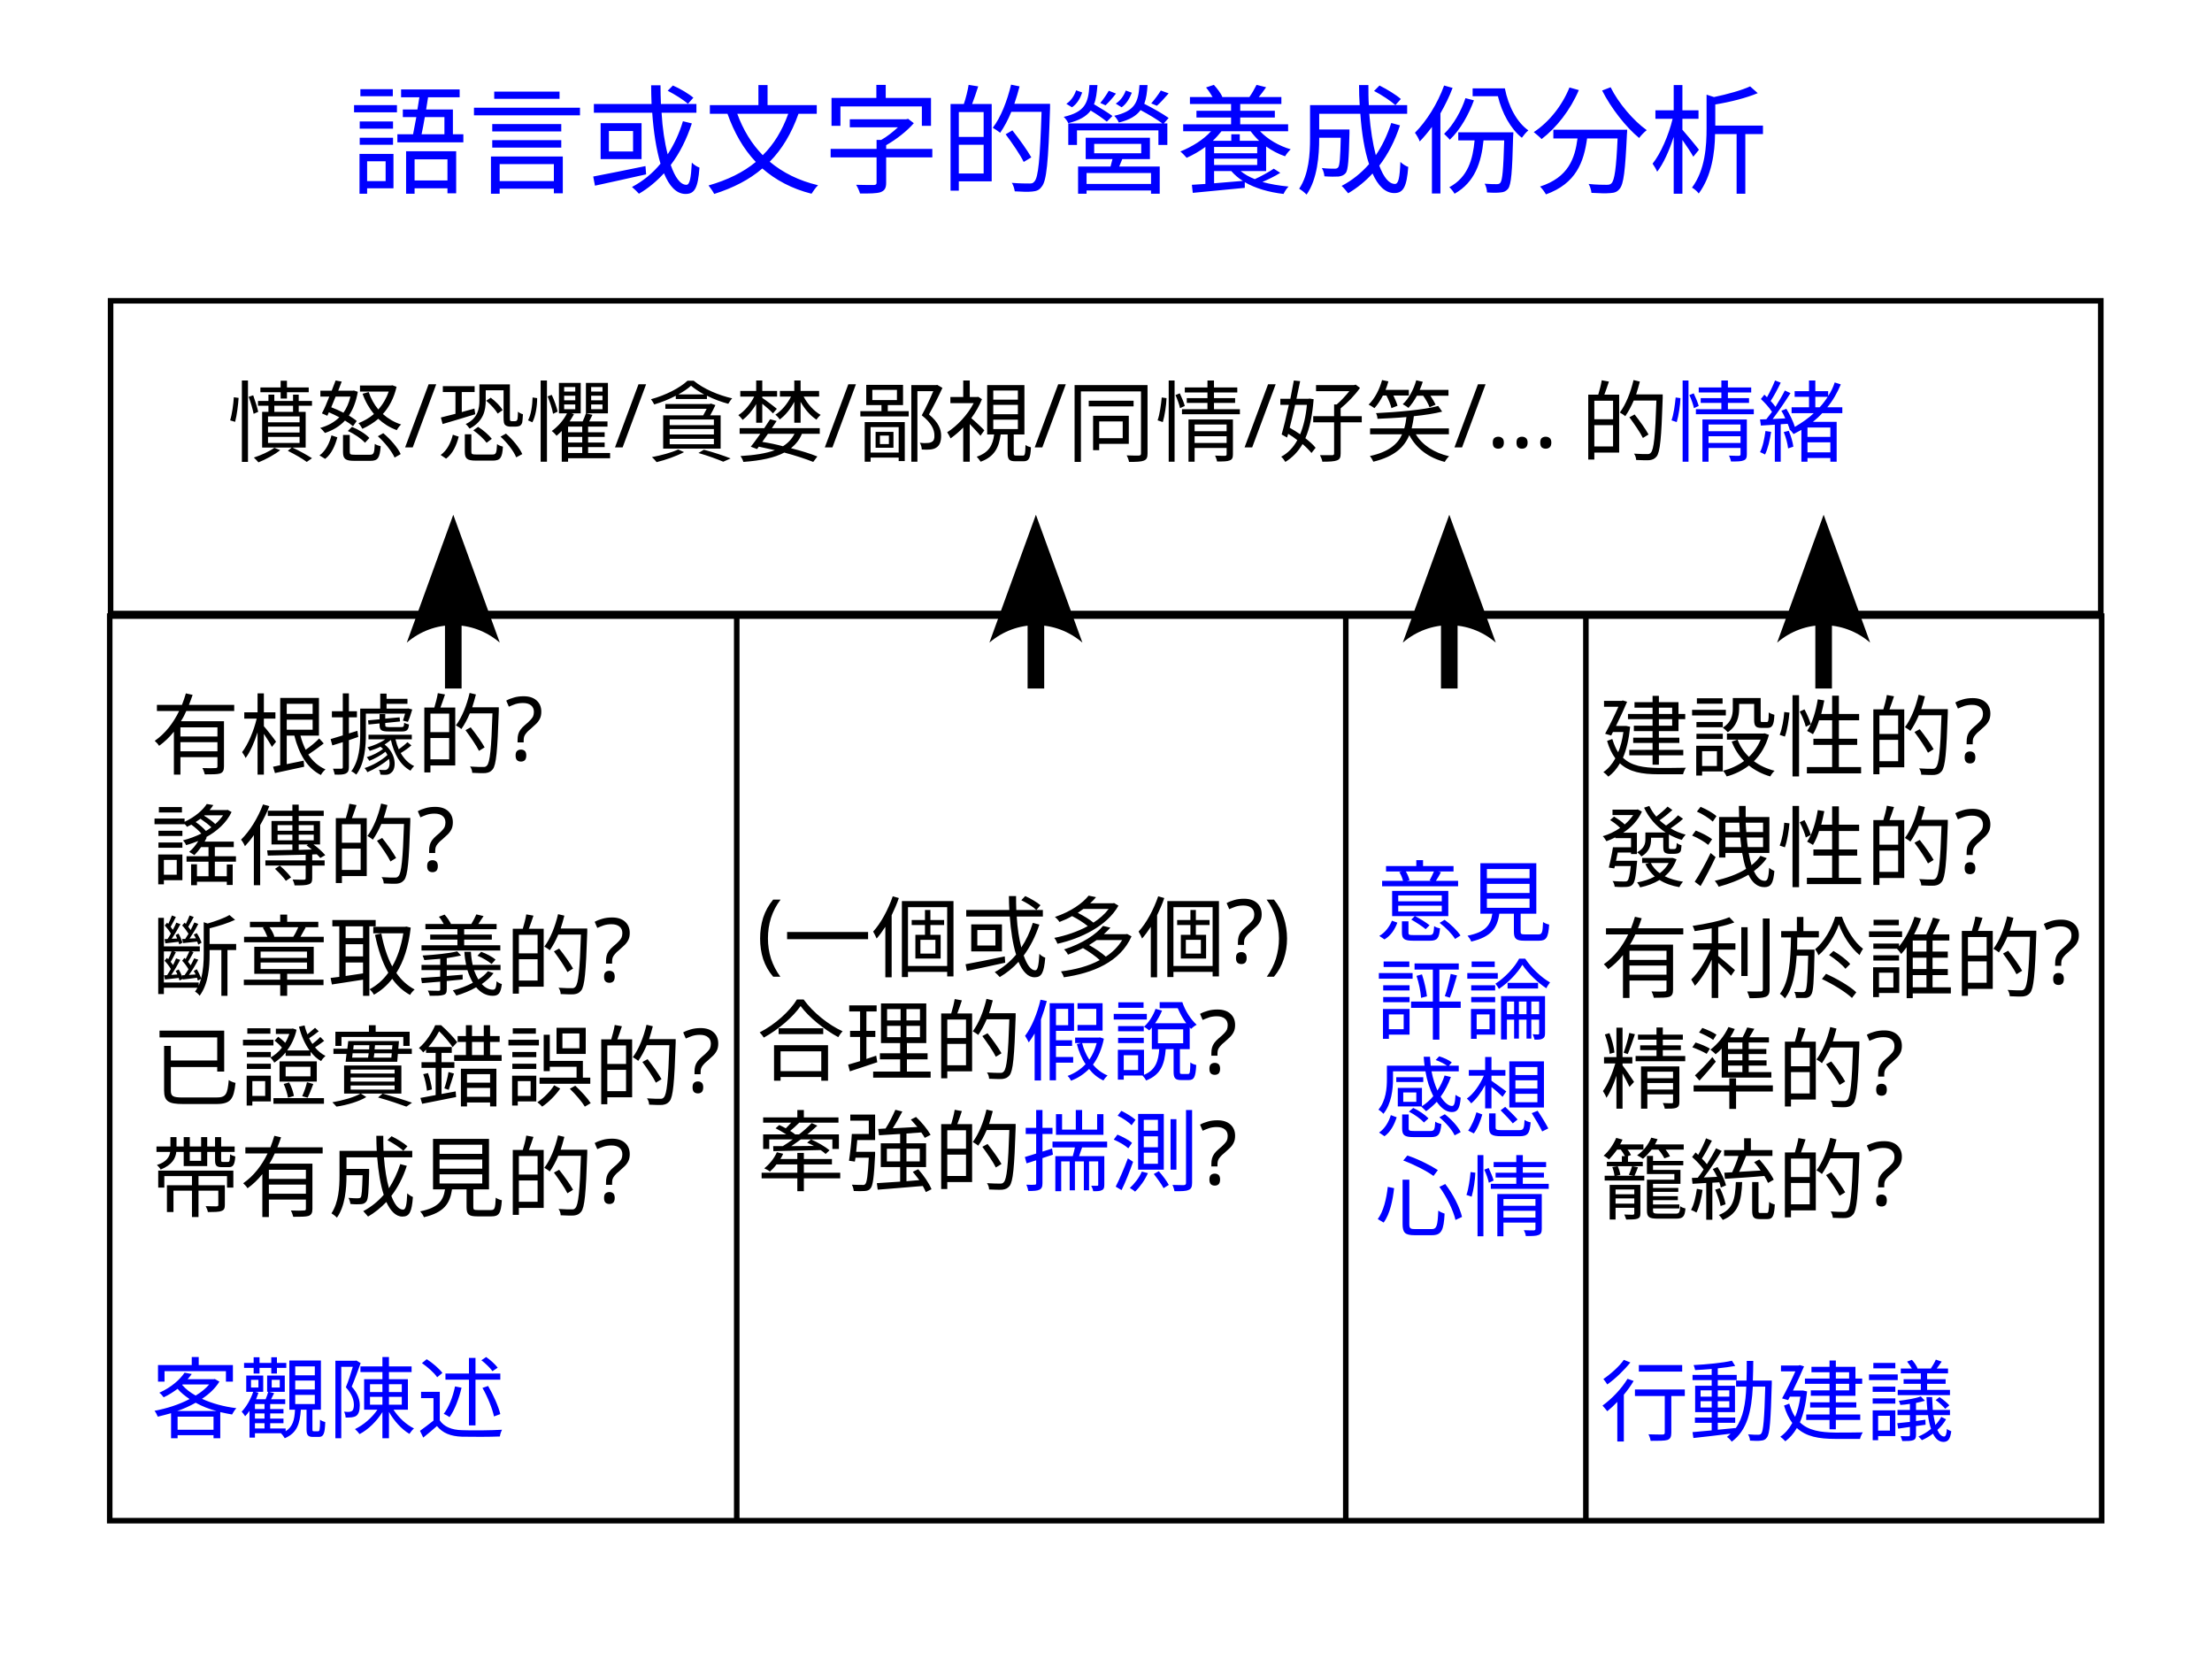
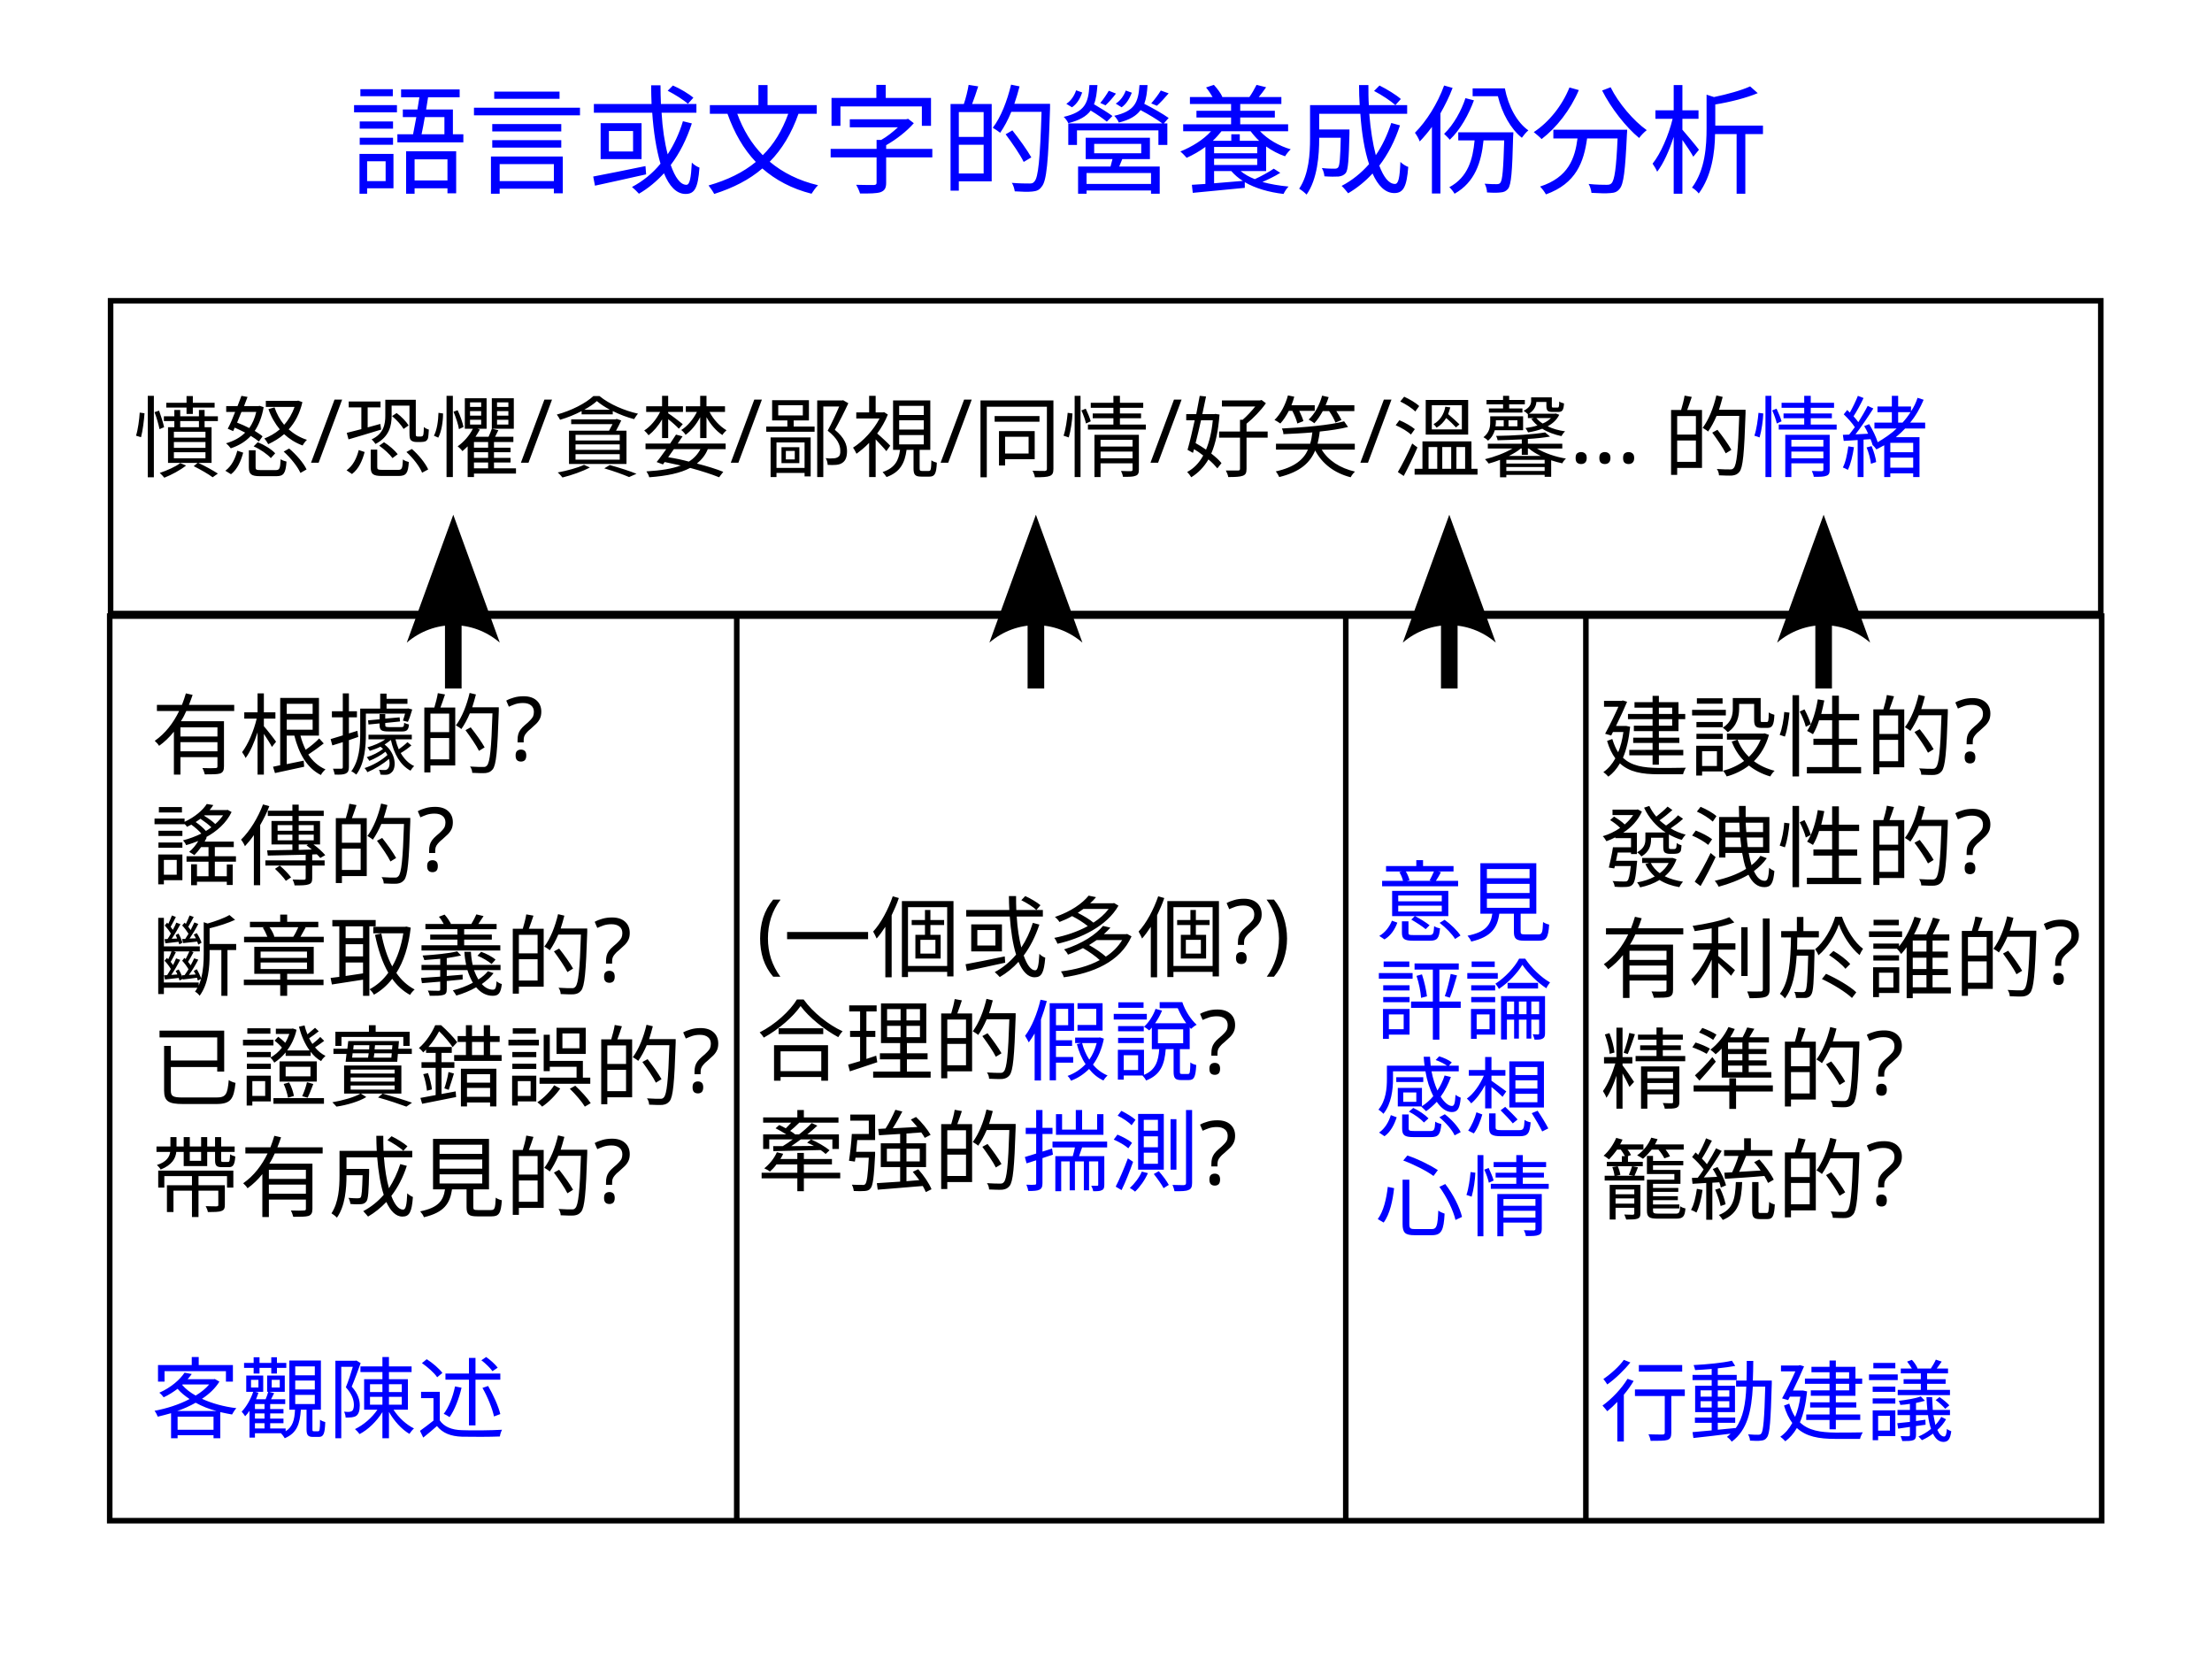
<svg xmlns="http://www.w3.org/2000/svg" width="600" height="450" viewBox="0 0 158.75 119.062" version="1.1" id="svg5">
  <defs id="defs2">
    <marker style="overflow:visible" id="Arrow2" refX="0" refY="0" orient="auto-start-reverse" markerWidth="7.7" markerHeight="5.6" viewBox="0 0 7.7 5.6" preserveAspectRatio="xMidYMid">
      <path transform="scale(0.7)" d="M -2,-4 9,0 -2,4 c 2,-2.33 2,-5.66 0,-8 z" style="fill:context-stroke;fill-rule:evenodd;stroke:none" id="arrow2L" />
    </marker>
    <marker style="overflow:visible" id="Arrow2-0" refX="0" refY="0" orient="auto-start-reverse" markerWidth="7.7" markerHeight="5.6" viewBox="0 0 7.7 5.6" preserveAspectRatio="xMidYMid">
      <path transform="scale(0.7)" d="M -2,-4 9,0 -2,4 c 2,-2.33 2,-5.66 0,-8 z" style="fill:context-stroke;fill-rule:evenodd;stroke:none" id="arrow2L-6" />
    </marker>
    <marker style="overflow:visible" id="Arrow2-6" refX="0" refY="0" orient="auto-start-reverse" markerWidth="7.7" markerHeight="5.6" viewBox="0 0 7.7 5.6" preserveAspectRatio="xMidYMid">
      <path transform="scale(0.7)" d="M -2,-4 9,0 -2,4 c 2,-2.33 2,-5.66 0,-8 z" style="fill:context-stroke;fill-rule:evenodd;stroke:none" id="arrow2L-1" />
    </marker>
    <marker style="overflow:visible" id="Arrow2-6-6" refX="0" refY="0" orient="auto-start-reverse" markerWidth="7.7" markerHeight="5.6" viewBox="0 0 7.7 5.6" preserveAspectRatio="xMidYMid">
      <path transform="scale(0.7)" d="M -2,-4 9,0 -2,4 c 2,-2.33 2,-5.66 0,-8 z" style="fill:context-stroke;fill-rule:evenodd;stroke:none" id="arrow2L-1-7" />
    </marker>
  </defs>
  <g id="layer1">
    <text xml:space="preserve" style="font-style:normal;font-variant:normal;font-weight:normal;font-stretch:normal;font-size:6.35px;font-family:'AR PL UKai TW';-inkscape-font-specification:'AR PL UKai TW, Normal';font-variant-ligatures:normal;font-variant-caps:normal;font-variant-numeric:normal;font-variant-east-asian:normal;fill:none;stroke:#000000;stroke-width:0.398;stroke-opacity:1" x="10.854" y="55.084" id="text1132">
      <tspan id="tspan1130" style="font-style:normal;font-variant:normal;font-weight:normal;font-stretch:normal;font-size:6.35px;font-family:'AR PL UKai TW';-inkscape-font-specification:'AR PL UKai TW, Normal';font-variant-ligatures:normal;font-variant-caps:normal;font-variant-numeric:normal;font-variant-east-asian:normal;fill:#000000;fill-opacity:1;stroke:none;stroke-width:0.398" x="10.854" y="55.084">有根據的?</tspan>
      <tspan style="font-style:normal;font-variant:normal;font-weight:normal;font-stretch:normal;font-size:6.35px;font-family:'AR PL UKai TW';-inkscape-font-specification:'AR PL UKai TW, Normal';font-variant-ligatures:normal;font-variant-caps:normal;font-variant-numeric:normal;font-variant-east-asian:normal;fill:#000000;fill-opacity:1;stroke:none;stroke-width:0.398" x="10.854" y="63.021" id="tspan1184">謠傳的?</tspan>
      <tspan style="font-style:normal;font-variant:normal;font-weight:normal;font-stretch:normal;font-size:6.35px;font-family:'AR PL UKai TW';-inkscape-font-specification:'AR PL UKai TW, Normal';font-variant-ligatures:normal;font-variant-caps:normal;font-variant-numeric:normal;font-variant-east-asian:normal;fill:#000000;fill-opacity:1;stroke:none;stroke-width:0.398" x="10.854" y="70.959" id="tspan1186">斷章取義的?</tspan>
      <tspan style="font-style:normal;font-variant:normal;font-weight:normal;font-stretch:normal;font-size:6.35px;font-family:'AR PL UKai TW';-inkscape-font-specification:'AR PL UKai TW, Normal';font-variant-ligatures:normal;font-variant-caps:normal;font-variant-numeric:normal;font-variant-east-asian:normal;fill:#000000;fill-opacity:1;stroke:none;stroke-width:0.398" x="10.854" y="78.896" id="tspan1188">已證實錯誤的?</tspan>
      <tspan style="font-style:normal;font-variant:normal;font-weight:normal;font-stretch:normal;font-size:6.35px;font-family:'AR PL UKai TW';-inkscape-font-specification:'AR PL UKai TW, Normal';font-variant-ligatures:normal;font-variant-caps:normal;font-variant-numeric:normal;font-variant-east-asian:normal;fill:#000000;fill-opacity:1;stroke:none;stroke-width:0.398" x="10.854" y="86.834" id="tspan318">帶有成見的?</tspan>
      <tspan style="font-style:normal;font-variant:normal;font-weight:normal;font-stretch:normal;font-size:6.35px;font-family:'AR PL UKai TW';-inkscape-font-specification:'AR PL UKai TW, Normal';font-variant-ligatures:normal;font-variant-caps:normal;font-variant-numeric:normal;font-variant-east-asian:normal;fill:#000000;fill-opacity:1;stroke:none;stroke-width:0.398" x="10.854" y="94.771" id="tspan1210" />
      <tspan style="font-style:normal;font-variant:normal;font-weight:normal;font-stretch:normal;font-size:6.35px;font-family:'AR PL UKai TW';-inkscape-font-specification:'AR PL UKai TW, Normal';font-variant-ligatures:normal;font-variant-caps:normal;font-variant-numeric:normal;font-variant-east-asian:normal;fill:#0000ff;fill-opacity:1;stroke:none;stroke-width:0.398" x="10.854" y="102.709" id="tspan1212">客觀陳述</tspan>
    </text>
    <rect style="fill:none;stroke:#000000;stroke-width:0.398;stroke-opacity:1" id="rect171" width="142.958" height="64.916" x="7.874" y="44.212" />
    <rect style="fill:none;stroke:#000000;stroke-width:0.398;stroke-opacity:1" id="rect852" width="142.832" height="22.444" x="7.937" y="21.585" />
    <path style="fill:none;stroke:#000000;stroke-width:0.398;stroke-opacity:1" d="m 52.874,43.949 v 65.017" id="path966" />
    <path style="fill:none;stroke:#000000;stroke-width:0.398;stroke-opacity:1" d="M 96.583,44.133 V 109.15" id="path966-0" />
    <text xml:space="preserve" style="font-size:3.175px;fill:#000000;fill-opacity:1;stroke:none;stroke-width:0.265;stroke-opacity:1" x="13.21" y="55.673" id="text1192">
      <tspan id="tspan1190" style="stroke-width:0.265" x="13.21" y="55.673" />
    </text>
    <text xml:space="preserve" style="font-style:normal;font-variant:normal;font-weight:normal;font-stretch:normal;font-size:6.35px;font-family:'AR PL UKai TW';-inkscape-font-specification:'AR PL UKai TW, Normal';font-variant-ligatures:normal;font-variant-caps:normal;font-variant-numeric:normal;font-variant-east-asian:normal;fill:#000000;fill-opacity:1;stroke:none;stroke-width:0.398;stroke-opacity:1" x="54.299" y="69.088" id="text1196">
      <tspan id="tspan1194" style="font-style:normal;font-variant:normal;font-weight:normal;font-stretch:normal;font-size:6.35px;font-family:'AR PL UKai TW';-inkscape-font-specification:'AR PL UKai TW, Normal';font-variant-ligatures:normal;font-variant-caps:normal;font-variant-numeric:normal;font-variant-east-asian:normal;stroke-width:0.398" x="54.299" y="69.088">(一個或多個?)</tspan>
      <tspan style="font-style:normal;font-variant:normal;font-weight:normal;font-stretch:normal;font-size:6.35px;font-family:'AR PL UKai TW';-inkscape-font-specification:'AR PL UKai TW, Normal';font-variant-ligatures:normal;font-variant-caps:normal;font-variant-numeric:normal;font-variant-east-asian:normal;stroke-width:0.398" x="54.299" y="77.038" id="tspan1204">合理的<tspan style="fill:#0000ff;stroke-width:0.398;-inkscape-font-specification:'AR PL UKai TW, Normal';font-family:'AR PL UKai TW';font-weight:normal;font-style:normal;font-stretch:normal;font-variant:normal;font-size:6.35px;font-variant-ligatures:normal;font-variant-caps:normal;font-variant-numeric:normal;font-variant-east-asian:normal" id="tspan1373">假說</tspan>?</tspan>
      <tspan style="font-style:normal;font-variant:normal;font-weight:normal;font-stretch:normal;font-size:6.35px;font-family:'AR PL UKai TW';-inkscape-font-specification:'AR PL UKai TW, Normal';font-variant-ligatures:normal;font-variant-caps:normal;font-variant-numeric:normal;font-variant-east-asian:normal;stroke-width:0.398" x="54.299" y="84.988" id="tspan1202">牽強的<tspan style="fill:#0000ff;stroke-width:0.398;-inkscape-font-specification:'AR PL UKai TW, Normal';font-family:'AR PL UKai TW';font-weight:normal;font-style:normal;font-stretch:normal;font-variant:normal;font-size:6.35px;font-variant-ligatures:normal;font-variant-caps:normal;font-variant-numeric:normal;font-variant-east-asian:normal" id="tspan1477">揣測</tspan>?</tspan>
    </text>
    <text xml:space="preserve" style="font-size:3.175px;fill:#000000;fill-opacity:1;stroke:none;stroke-width:0.265;stroke-opacity:1" x="44.406" y="53.55" id="text1200">
      <tspan id="tspan1198" style="stroke-width:0.265" x="44.406" y="53.55" />
    </text>
-     <text xml:space="preserve" style="font-style:normal;font-variant:normal;font-weight:normal;font-stretch:normal;font-size:6.35px;font-family:'AR PL UKai TW';-inkscape-font-specification:'AR PL UKai TW, Normal';font-variant-ligatures:normal;font-variant-caps:normal;font-variant-numeric:normal;font-variant-east-asian:normal;fill:#000000;fill-opacity:1;stroke:none;stroke-width:0.398;stroke-opacity:1" x="16.313" y="32.629" id="text1208">
-       <tspan id="tspan1206" style="font-style:normal;font-variant:normal;font-weight:normal;font-stretch:normal;font-size:6.35px;font-family:'AR PL UKai TW';-inkscape-font-specification:'AR PL UKai TW, Normal';font-variant-ligatures:normal;font-variant-caps:normal;font-variant-numeric:normal;font-variant-east-asian:normal;stroke-width:0.398" x="16.313" y="32.629">憤怒/恐懼/貪婪/鄙視/同情/好笑/... 的<tspan style="font-style:normal;font-variant:normal;font-weight:normal;font-stretch:normal;font-size:6.35px;font-family:'AR PL UKai TW';-inkscape-font-specification:'AR PL UKai TW, Normal';font-variant-ligatures:normal;font-variant-caps:normal;font-variant-numeric:normal;font-variant-east-asian:normal;fill:#0000ff;stroke-width:0.398" id="tspan1483">情緒</tspan>
+     <text xml:space="preserve" style="font-style:normal;font-variant:normal;font-weight:normal;font-stretch:normal;font-size:6.35px;font-family:'AR PL UKai TW';-inkscape-font-specification:'AR PL UKai TW, Normal';font-variant-ligatures:normal;font-variant-caps:normal;font-variant-numeric:normal;font-variant-east-asian:normal;fill:#000000;fill-opacity:1;stroke:none;stroke-width:0.398;stroke-opacity:1" x="9.558" y="33.733" id="text1208">
+       <tspan id="tspan1206" style="font-style:normal;font-variant:normal;font-weight:normal;font-stretch:normal;font-size:6.35px;font-family:'AR PL UKai TW';-inkscape-font-specification:'AR PL UKai TW, Normal';font-variant-ligatures:normal;font-variant-caps:normal;font-variant-numeric:normal;font-variant-east-asian:normal;stroke-width:0.398" x="9.558" y="33.733">憤怒/恐懼/貪婪/鄙視/同情/好笑/溫馨... 的<tspan style="font-style:normal;font-variant:normal;font-weight:normal;font-stretch:normal;font-size:6.35px;font-family:'AR PL UKai TW';-inkscape-font-specification:'AR PL UKai TW, Normal';font-variant-ligatures:normal;font-variant-caps:normal;font-variant-numeric:normal;font-variant-east-asian:normal;fill:#0000ff;stroke-width:0.398" id="tspan1483">情緒</tspan>
      </tspan>
    </text>
    <text xml:space="preserve" style="font-style:normal;font-variant:normal;font-weight:normal;font-stretch:normal;font-size:6.35px;font-family:'AR PL UKai TW';-inkscape-font-specification:'AR PL UKai TW, Normal';font-variant-ligatures:normal;font-variant-caps:normal;font-variant-numeric:normal;font-variant-east-asian:normal;fill:#000000;fill-opacity:1;stroke:none;stroke-width:0.398;stroke-opacity:1" x="114.85" y="55.215" id="text1216">
      <tspan id="tspan1214" style="font-style:normal;font-variant:normal;font-weight:normal;font-stretch:normal;font-size:6.35px;font-family:'AR PL UKai TW';-inkscape-font-specification:'AR PL UKai TW, Normal';font-variant-ligatures:normal;font-variant-caps:normal;font-variant-numeric:normal;font-variant-east-asian:normal;stroke-width:0.398" x="114.85" y="55.215">建設性的?</tspan>
      <tspan style="font-style:normal;font-variant:normal;font-weight:normal;font-stretch:normal;font-size:6.35px;font-family:'AR PL UKai TW';-inkscape-font-specification:'AR PL UKai TW, Normal';font-variant-ligatures:normal;font-variant-caps:normal;font-variant-numeric:normal;font-variant-east-asian:normal;stroke-width:0.398" x="114.85" y="63.165" id="tspan1218">發洩性的?</tspan>
      <tspan style="font-style:normal;font-variant:normal;font-weight:normal;font-stretch:normal;font-size:6.35px;font-family:'AR PL UKai TW';-inkscape-font-specification:'AR PL UKai TW, Normal';font-variant-ligatures:normal;font-variant-caps:normal;font-variant-numeric:normal;font-variant-east-asian:normal;stroke-width:0.398" x="114.85" y="71.115" id="tspan1481">有利於誰的?</tspan>
      <tspan style="font-style:normal;font-variant:normal;font-weight:normal;font-stretch:normal;font-size:6.35px;font-family:'AR PL UKai TW';-inkscape-font-specification:'AR PL UKai TW, Normal';font-variant-ligatures:normal;font-variant-caps:normal;font-variant-numeric:normal;font-variant-east-asian:normal;stroke-width:0.398" x="114.85" y="79.065" id="tspan1906">精準的?</tspan>
      <tspan style="font-style:normal;font-variant:normal;font-weight:normal;font-stretch:normal;font-size:6.35px;font-family:'AR PL UKai TW';-inkscape-font-specification:'AR PL UKai TW, Normal';font-variant-ligatures:normal;font-variant-caps:normal;font-variant-numeric:normal;font-variant-east-asian:normal;stroke-width:0.398" x="114.85" y="87.015" id="tspan1908">籠統的?</tspan>
      <tspan style="font-style:normal;font-variant:normal;font-weight:normal;font-stretch:normal;font-size:6.35px;font-family:'AR PL UKai TW';-inkscape-font-specification:'AR PL UKai TW, Normal';font-variant-ligatures:normal;font-variant-caps:normal;font-variant-numeric:normal;font-variant-east-asian:normal;stroke-width:0.398" x="114.85" y="94.965" id="tspan1910" />
      <tspan style="font-style:normal;font-variant:normal;font-weight:normal;font-stretch:normal;font-size:6.35px;font-family:'AR PL UKai TW';-inkscape-font-specification:'AR PL UKai TW, Normal';font-variant-ligatures:normal;font-variant-caps:normal;font-variant-numeric:normal;font-variant-east-asian:normal;fill:#0000ff;stroke-width:0.398" x="114.85" y="102.915" id="tspan1220">行動建議</tspan>
    </text>
    <path style="fill:#0000ff;fill-opacity:1;stroke:#000000;stroke-width:1.192;stroke-dasharray:none;stroke-opacity:1;marker-end:url(#Arrow2)" d="M 32.531,49.409 V 44.447" id="path1548" />
    <path style="fill:#0000ff;fill-opacity:1;stroke:#000000;stroke-width:1.192;stroke-dasharray:none;stroke-opacity:1;marker-end:url(#Arrow2-0)" d="M 74.344,49.409 V 44.447" id="path1548-2" />
    <path style="fill:#0000ff;fill-opacity:1;stroke:#000000;stroke-width:1.192;stroke-dasharray:none;stroke-opacity:1;marker-end:url(#Arrow2-6)" d="M 130.878,49.409 V 44.447" id="path1548-8" />
    <text xml:space="preserve" style="font-style:normal;font-variant:normal;font-weight:normal;font-stretch:normal;font-size:8.48px;font-family:'AR PL UKai TW';-inkscape-font-specification:'AR PL UKai TW, Normal';font-variant-ligatures:normal;font-variant-caps:normal;font-variant-numeric:normal;font-variant-east-asian:normal;fill:#0000ff;fill-opacity:1;stroke:#000000;stroke-width:1.192;stroke-dasharray:none;stroke-opacity:1" x="25.081" y="13.231" id="text1920">
      <tspan id="tspan1918" style="font-style:normal;font-variant:normal;font-weight:normal;font-stretch:normal;font-size:8.48px;font-family:'AR PL UKai TW';-inkscape-font-specification:'AR PL UKai TW, Normal';font-variant-ligatures:normal;font-variant-caps:normal;font-variant-numeric:normal;font-variant-east-asian:normal;stroke:none;stroke-width:1.192" x="25.081" y="13.231">語言或文字的營養成份分析</tspan>
    </text>
    <text xml:space="preserve" style="font-size:6.35px;font-family:'AR PL UKai TW';-inkscape-font-specification:'AR PL UKai TW, Normal';fill:#0000ff;stroke-width:0.794;font-weight:normal;font-style:normal;font-stretch:normal;font-variant:normal;font-variant-ligatures:normal;font-variant-caps:normal;font-variant-numeric:normal;font-variant-east-asian:normal" x="98.724" y="67.055" id="text471">
      <tspan style="stroke-width:0.794;-inkscape-font-specification:'AR PL UKai TW, Normal';font-family:'AR PL UKai TW';font-weight:normal;font-style:normal;font-stretch:normal;font-variant:normal;font-size:6.35px;font-variant-ligatures:normal;font-variant-caps:normal;font-variant-numeric:normal;font-variant-east-asian:normal" x="98.724" y="67.055" id="tspan525">意見</tspan>
      <tspan style="stroke-width:0.794;-inkscape-font-specification:'AR PL UKai TW, Normal';font-family:'AR PL UKai TW';font-weight:normal;font-style:normal;font-stretch:normal;font-variant:normal;font-size:6.35px;font-variant-ligatures:normal;font-variant-caps:normal;font-variant-numeric:normal;font-variant-east-asian:normal" x="98.724" y="74.111" id="tspan473">評論</tspan>
      <tspan style="stroke-width:0.794;-inkscape-font-specification:'AR PL UKai TW, Normal';font-family:'AR PL UKai TW';font-weight:normal;font-style:normal;font-stretch:normal;font-variant:normal;font-size:6.35px;font-variant-ligatures:normal;font-variant-caps:normal;font-variant-numeric:normal;font-variant-east-asian:normal" x="98.724" y="81.166" id="tspan529">感想</tspan>
      <tspan style="stroke-width:0.794;-inkscape-font-specification:'AR PL UKai TW, Normal';font-family:'AR PL UKai TW';font-weight:normal;font-style:normal;font-stretch:normal;font-variant:normal;font-size:6.35px;font-variant-ligatures:normal;font-variant-caps:normal;font-variant-numeric:normal;font-variant-east-asian:normal" x="98.724" y="88.222" id="tspan531">心情</tspan>
    </text>
    <path style="fill:#0000ff;fill-opacity:1;stroke:#000000;stroke-width:1.192;stroke-dasharray:none;stroke-opacity:1;marker-end:url(#Arrow2-6-6)" d="M 104.012,49.409 V 44.447" id="path1548-8-5" />
    <path style="fill:none;stroke:#000000;stroke-width:0.398;stroke-opacity:1" d="M 113.815,43.998 V 109.015" id="path966-6" />
  </g>
</svg>
